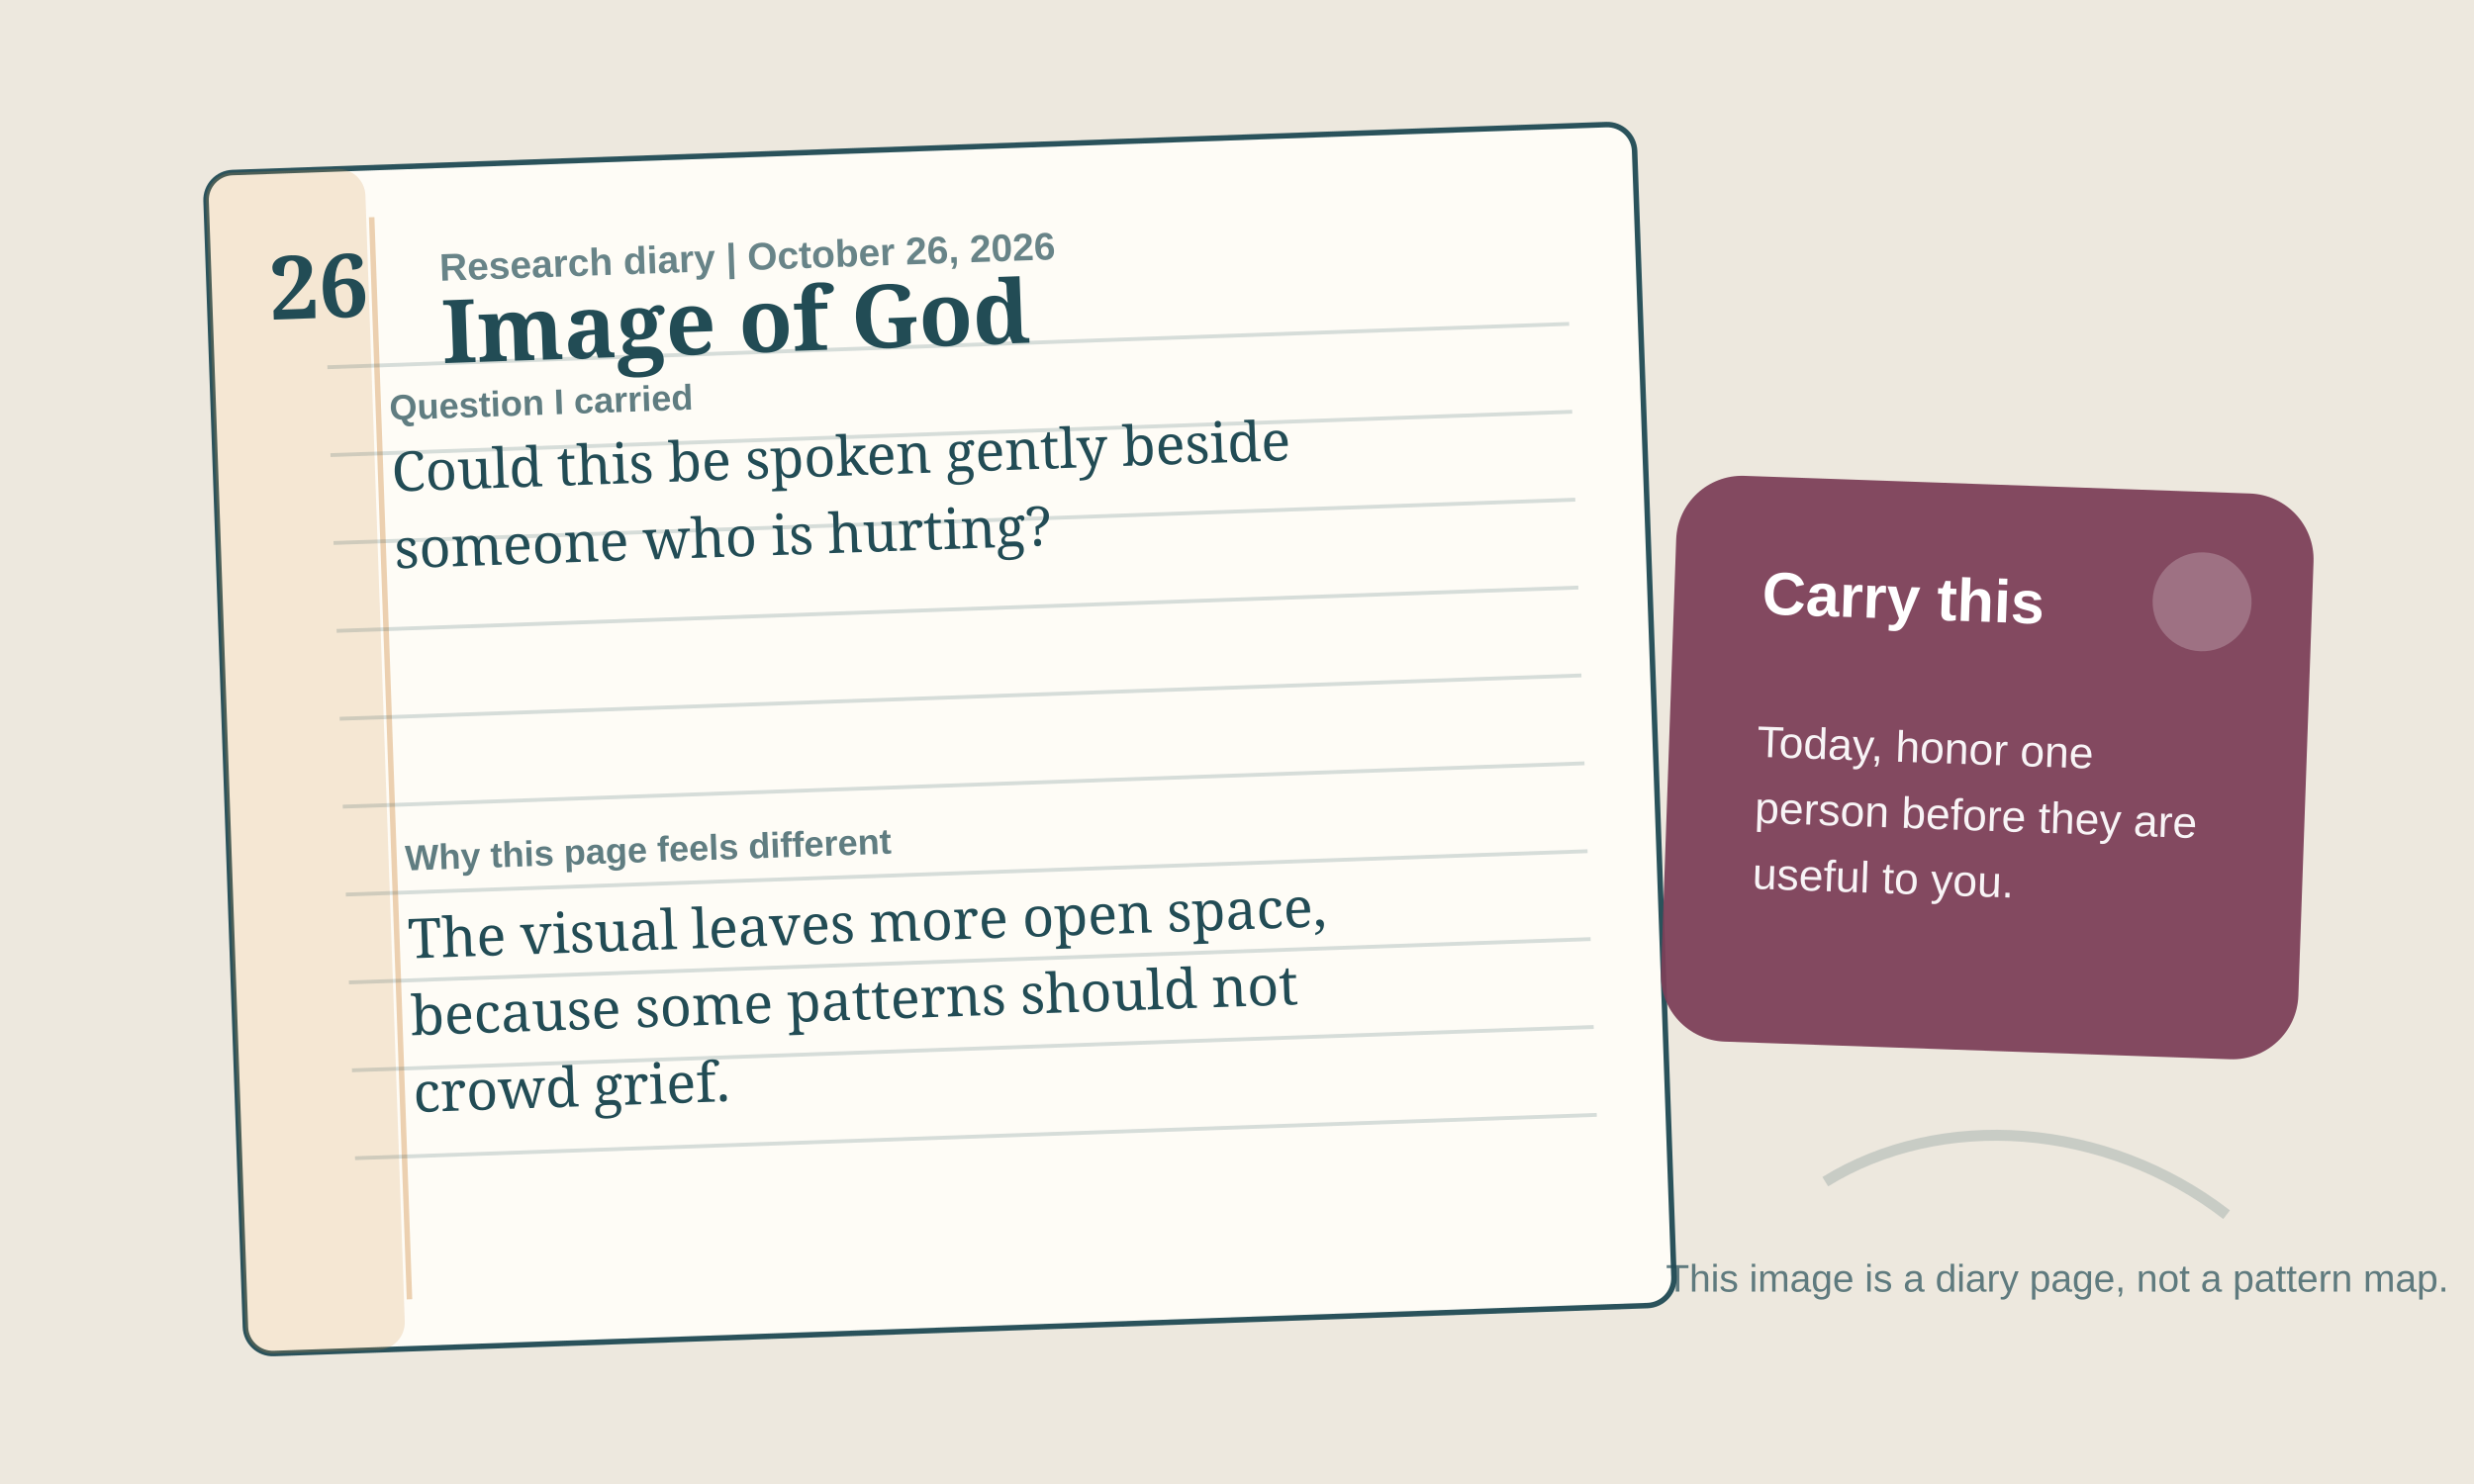
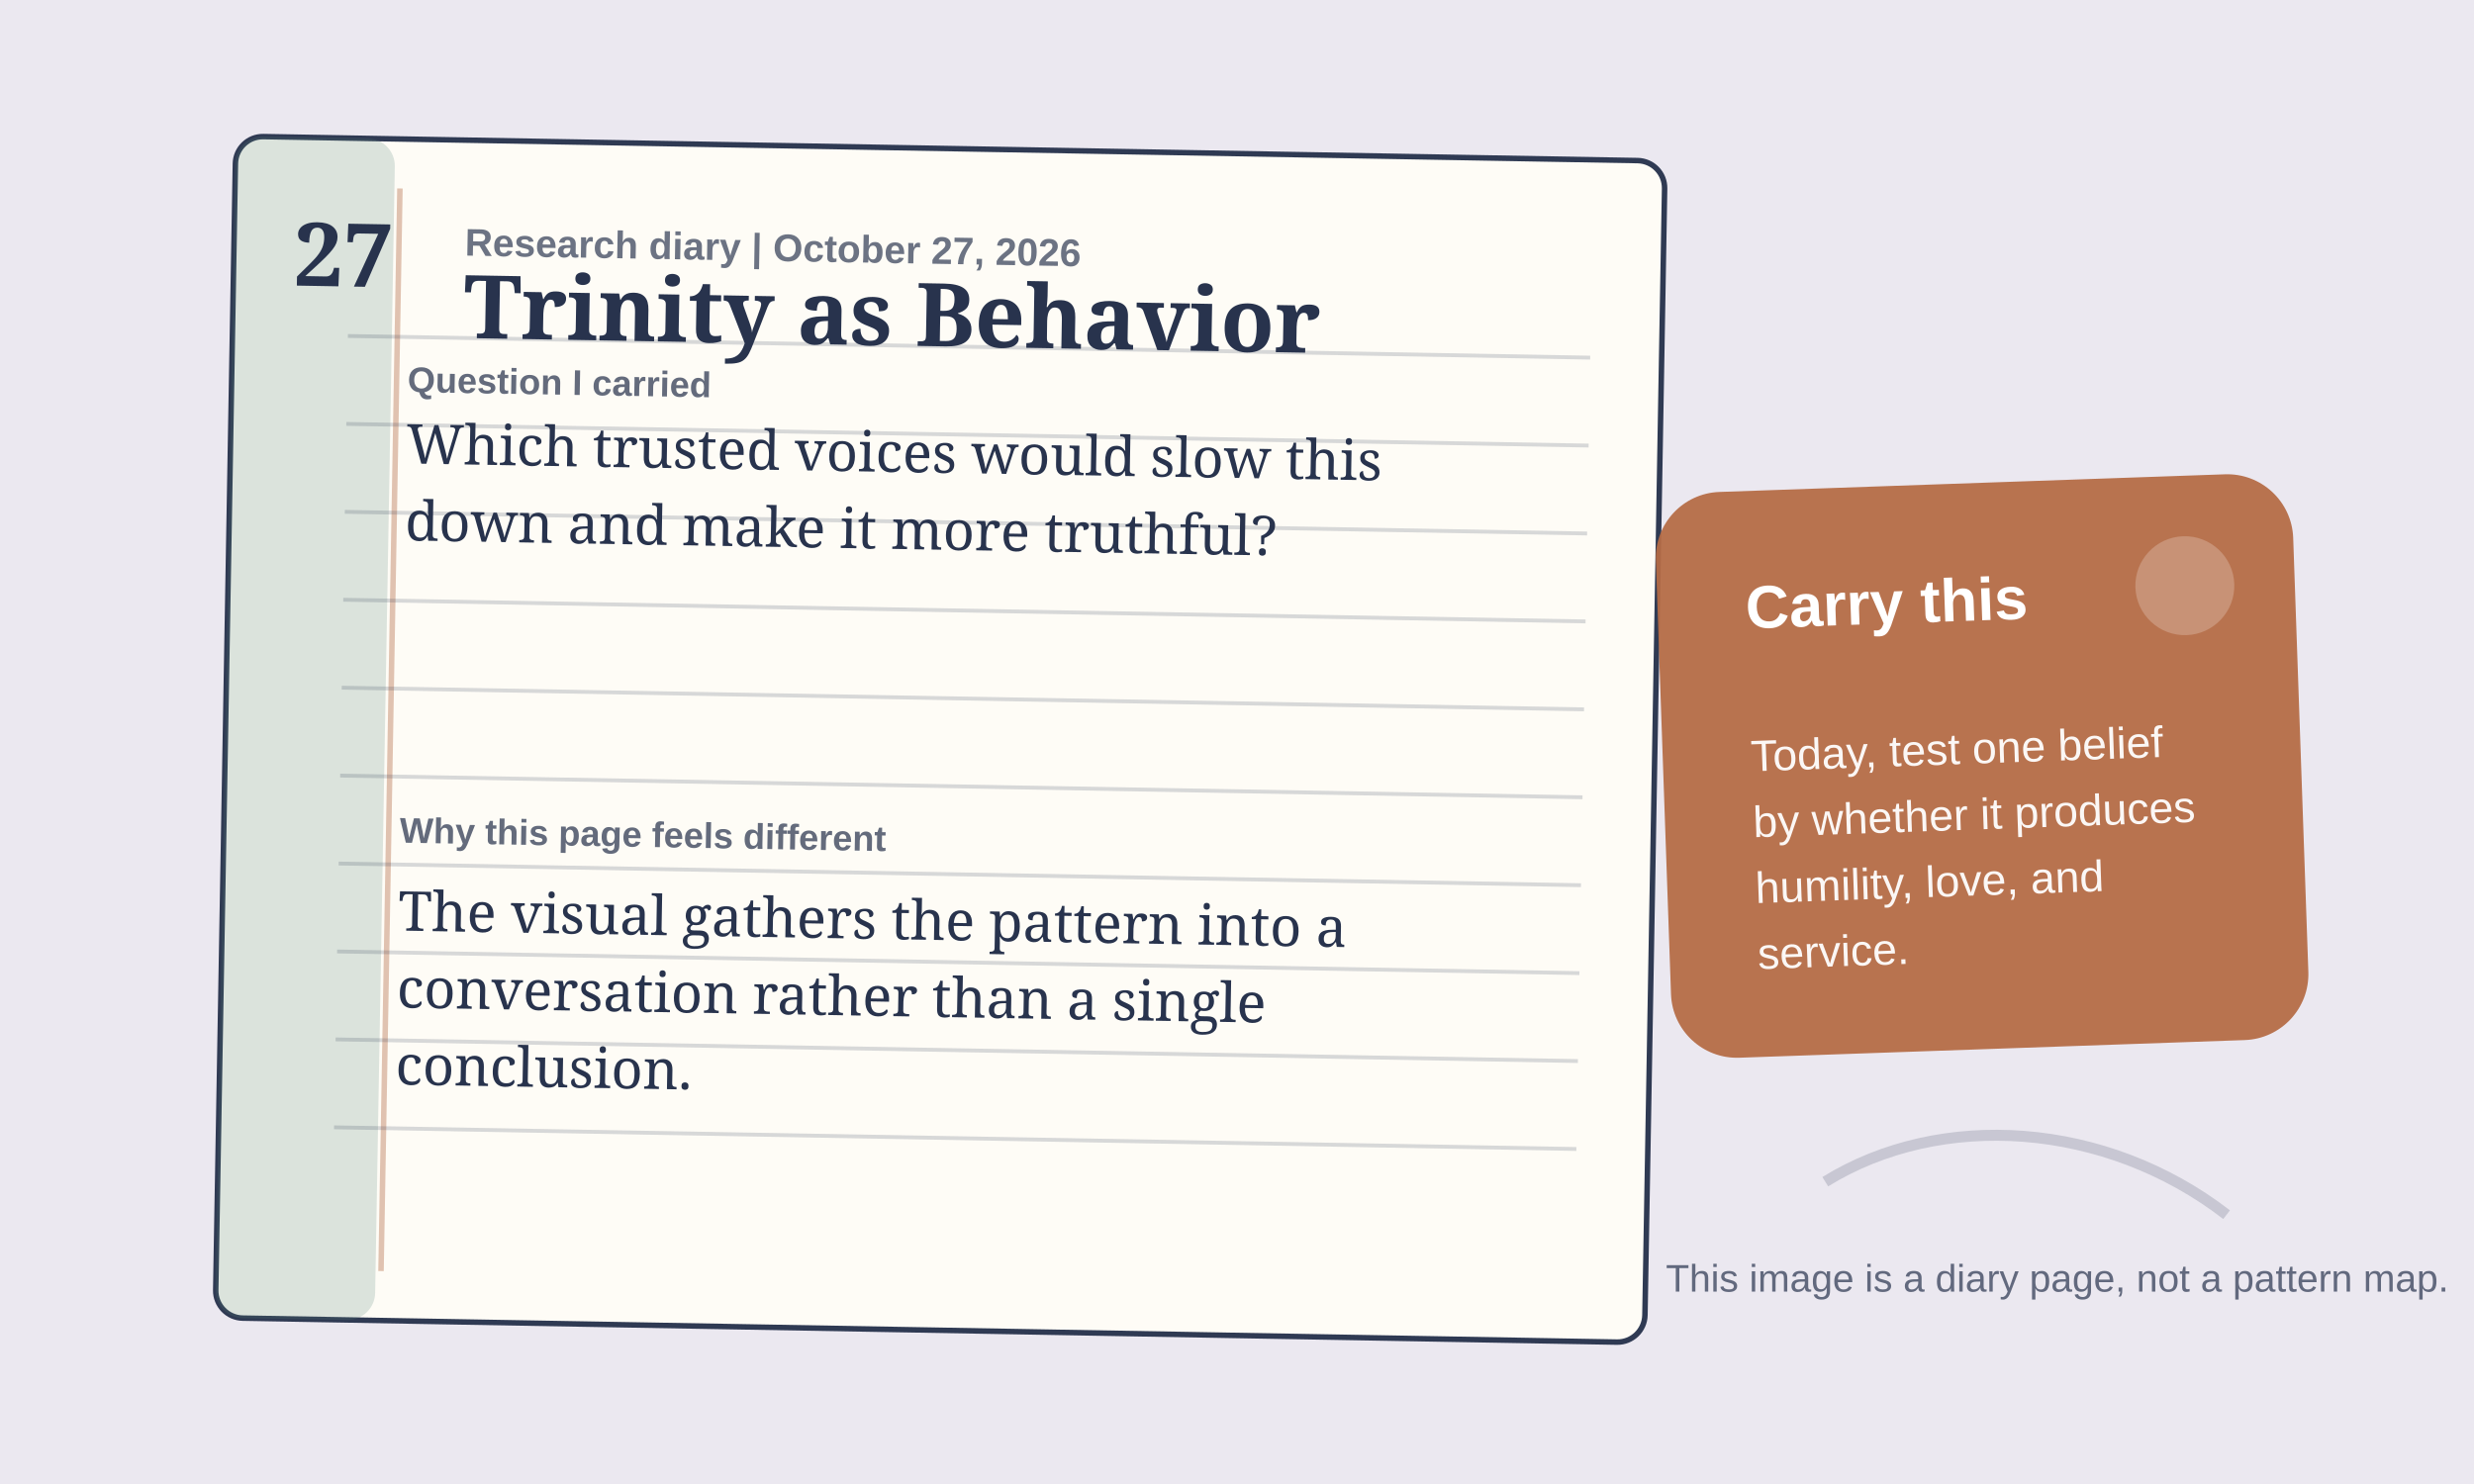
<svg xmlns="http://www.w3.org/2000/svg" width="900" height="540" viewBox="0 0 900 540" role="img" aria-labelledby="title desc">
  <style>
-     .eyebrow { font: 700 14px Arial, sans-serif; letter-spacing: 0; fill: #224c55; opacity: 0.68; }
-     .title { font: 700 32px Georgia, serif; letter-spacing: 0; fill: #224c55; }
-     .diary { font: 20px Georgia, serif; letter-spacing: 0; fill: #224c55; }
-     .label { font: 700 13px Arial, sans-serif; letter-spacing: 0; fill: #224c55; opacity: 0.72; }
+     .eyebrow { font: 700 14px Arial, sans-serif; letter-spacing: 0; fill: #28334d; opacity: 0.68; }
+     .title { font: 700 32px Georgia, serif; letter-spacing: 0; fill: #28334d; }
+     .diary { font: 20px Georgia, serif; letter-spacing: 0; fill: #28334d; }
+     .label { font: 700 13px Arial, sans-serif; letter-spacing: 0; fill: #28334d; opacity: 0.72; }
    .cardtitle { font: 700 22px Arial, sans-serif; letter-spacing: 0; fill: #ffffff; }
    .cardtext { font: 16px Arial, sans-serif; letter-spacing: 0; fill: #ffffff; opacity: 0.94; }
-     .small { font: 14px Arial, sans-serif; letter-spacing: 0; fill: #224c55; opacity: 0.70; }
+     .small { font: 14px Arial, sans-serif; letter-spacing: 0; fill: #28334d; opacity: 0.70; }
  </style>
-   <rect width="900" height="540" fill="#f7efe5" />
-   <rect x="0" y="0" width="900" height="540" fill="#224c55" opacity="0.05" />
-   <g transform="rotate(-2 340 270)">
-     <rect x="82" y="54" width="520" height="430" rx="10" fill="#fffdf7" stroke="#224c55" stroke-width="2" opacity="0.96" />
-     <rect x="82" y="54" width="58" height="430" rx="10" fill="#d18f46" opacity="0.20" />
-     <line x1="142" y1="72" x2="142" y2="466" stroke="#d18f46" stroke-width="2" opacity="0.40" />
-     <line x1="124" y1="126" x2="576" y2="126" stroke="#224c55" stroke-width="1.4" opacity="0.18" />
-     <line x1="124" y1="158" x2="576" y2="158" stroke="#224c55" stroke-width="1.4" opacity="0.18" />
-     <line x1="124" y1="190" x2="576" y2="190" stroke="#224c55" stroke-width="1.4" opacity="0.18" />
-     <line x1="124" y1="222" x2="576" y2="222" stroke="#224c55" stroke-width="1.4" opacity="0.18" />
-     <line x1="124" y1="254" x2="576" y2="254" stroke="#224c55" stroke-width="1.4" opacity="0.18" />
-     <line x1="124" y1="286" x2="576" y2="286" stroke="#224c55" stroke-width="1.4" opacity="0.18" />
-     <line x1="124" y1="318" x2="576" y2="318" stroke="#224c55" stroke-width="1.4" opacity="0.18" />
-     <line x1="124" y1="350" x2="576" y2="350" stroke="#224c55" stroke-width="1.4" opacity="0.18" />
-     <line x1="124" y1="382" x2="576" y2="382" stroke="#224c55" stroke-width="1.4" opacity="0.18" />
-     <line x1="124" y1="414" x2="576" y2="414" stroke="#224c55" stroke-width="1.4" opacity="0.18" />
-     <text x="166" y="96" class="eyebrow">Research diary | October 26, 2026</text>
-     <text x="166" y="126" class="title">Image of God</text>
+   <rect width="900" height="540" fill="#f4f1f8" />
+   <rect x="0" y="0" width="900" height="540" fill="#28334d" opacity="0.05" />
+   <g transform="rotate(1 340 270)">
+     <rect x="82" y="54" width="520" height="430" rx="10" fill="#fffdf7" stroke="#28334d" stroke-width="2" opacity="0.96" />
+     <rect x="82" y="54" width="58" height="430" rx="10" fill="#4f7d73" opacity="0.20" />
+     <line x1="142" y1="72" x2="142" y2="466" stroke="#b56b45" stroke-width="2" opacity="0.40" />
+     <line x1="124" y1="126" x2="576" y2="126" stroke="#28334d" stroke-width="1.4" opacity="0.18" />
+     <line x1="124" y1="158" x2="576" y2="158" stroke="#28334d" stroke-width="1.4" opacity="0.18" />
+     <line x1="124" y1="190" x2="576" y2="190" stroke="#28334d" stroke-width="1.4" opacity="0.18" />
+     <line x1="124" y1="222" x2="576" y2="222" stroke="#28334d" stroke-width="1.4" opacity="0.18" />
+     <line x1="124" y1="254" x2="576" y2="254" stroke="#28334d" stroke-width="1.4" opacity="0.18" />
+     <line x1="124" y1="286" x2="576" y2="286" stroke="#28334d" stroke-width="1.4" opacity="0.18" />
+     <line x1="124" y1="318" x2="576" y2="318" stroke="#28334d" stroke-width="1.4" opacity="0.18" />
+     <line x1="124" y1="350" x2="576" y2="350" stroke="#28334d" stroke-width="1.4" opacity="0.18" />
+     <line x1="124" y1="382" x2="576" y2="382" stroke="#28334d" stroke-width="1.4" opacity="0.18" />
+     <line x1="124" y1="414" x2="576" y2="414" stroke="#28334d" stroke-width="1.4" opacity="0.18" />
+     <text x="166" y="96" class="eyebrow">Research diary | October 27, 2026</text>
+     <text x="166" y="126" class="title">Trinity as Behavior</text>
    <text x="146" y="146" class="label">Question I carried</text>
-     <text x="104" y="108" class="title">26</text>
+     <text x="104" y="108" class="title">27</text>
  </g>
-   <g transform="rotate(-2 340 270)">
-     <text x="146" y="172" class="diary">Could this be spoken gently beside</text>
-     <text x="146" y="200" class="diary">someone who is hurting?</text>
+   <g transform="rotate(1 340 270)">
+     <text x="146" y="172" class="diary">Which trusted voices would slow this</text>
+     <text x="146" y="200" class="diary">down and make it more truthful?</text>
    <text x="146" y="310" class="label">Why this page feels different</text>
-     <text x="146" y="342" class="diary">The visual leaves more open space,</text>
-     <text x="146" y="370" class="diary">because some patterns should not</text>
-     <text x="146" y="398" class="diary">crowd grief.</text>
+     <text x="146" y="342" class="diary">The visual gathers the pattern into a</text>
+     <text x="146" y="370" class="diary">conversation rather than a single</text>
+     <text x="146" y="398" class="diary">conclusion.</text>
  </g>
-   <g transform="rotate(2 714 306)">
-     <rect x="606" y="176" width="232" height="206" rx="24" fill="#7c3f58" opacity="0.94" />
+   <g transform="rotate(-2 714 306)">
+     <rect x="606" y="176" width="232" height="206" rx="24" fill="#b56b45" opacity="0.94" />
    <circle cx="798" cy="216" r="18" fill="#ffffff" opacity="0.22" />
    <text x="638" y="226" class="cardtitle">Carry this</text>
-     <text x="638" y="278" class="cardtext">Today, honor one</text>
-     <text x="638" y="302" class="cardtext">person before they are</text>
-     <text x="638" y="326" class="cardtext">useful to you.</text>
+     <text x="638" y="278" class="cardtext">Today, test one belief</text>
+     <text x="638" y="302" class="cardtext">by whether it produces</text>
+     <text x="638" y="326" class="cardtext">humility, love, and</text>
+     <text x="638" y="350" class="cardtext">service.</text>
  </g>
-   <path d="M664 430 C706 404 766 408 810 442" fill="none" stroke="#224c55" stroke-width="4" opacity="0.18" />
+   <path d="M664 430 C706 404 766 408 810 442" fill="none" stroke="#28334d" stroke-width="4" opacity="0.18" />
  <text x="606" y="470" class="small">This image is a diary page, not a pattern map.</text>
</svg>
